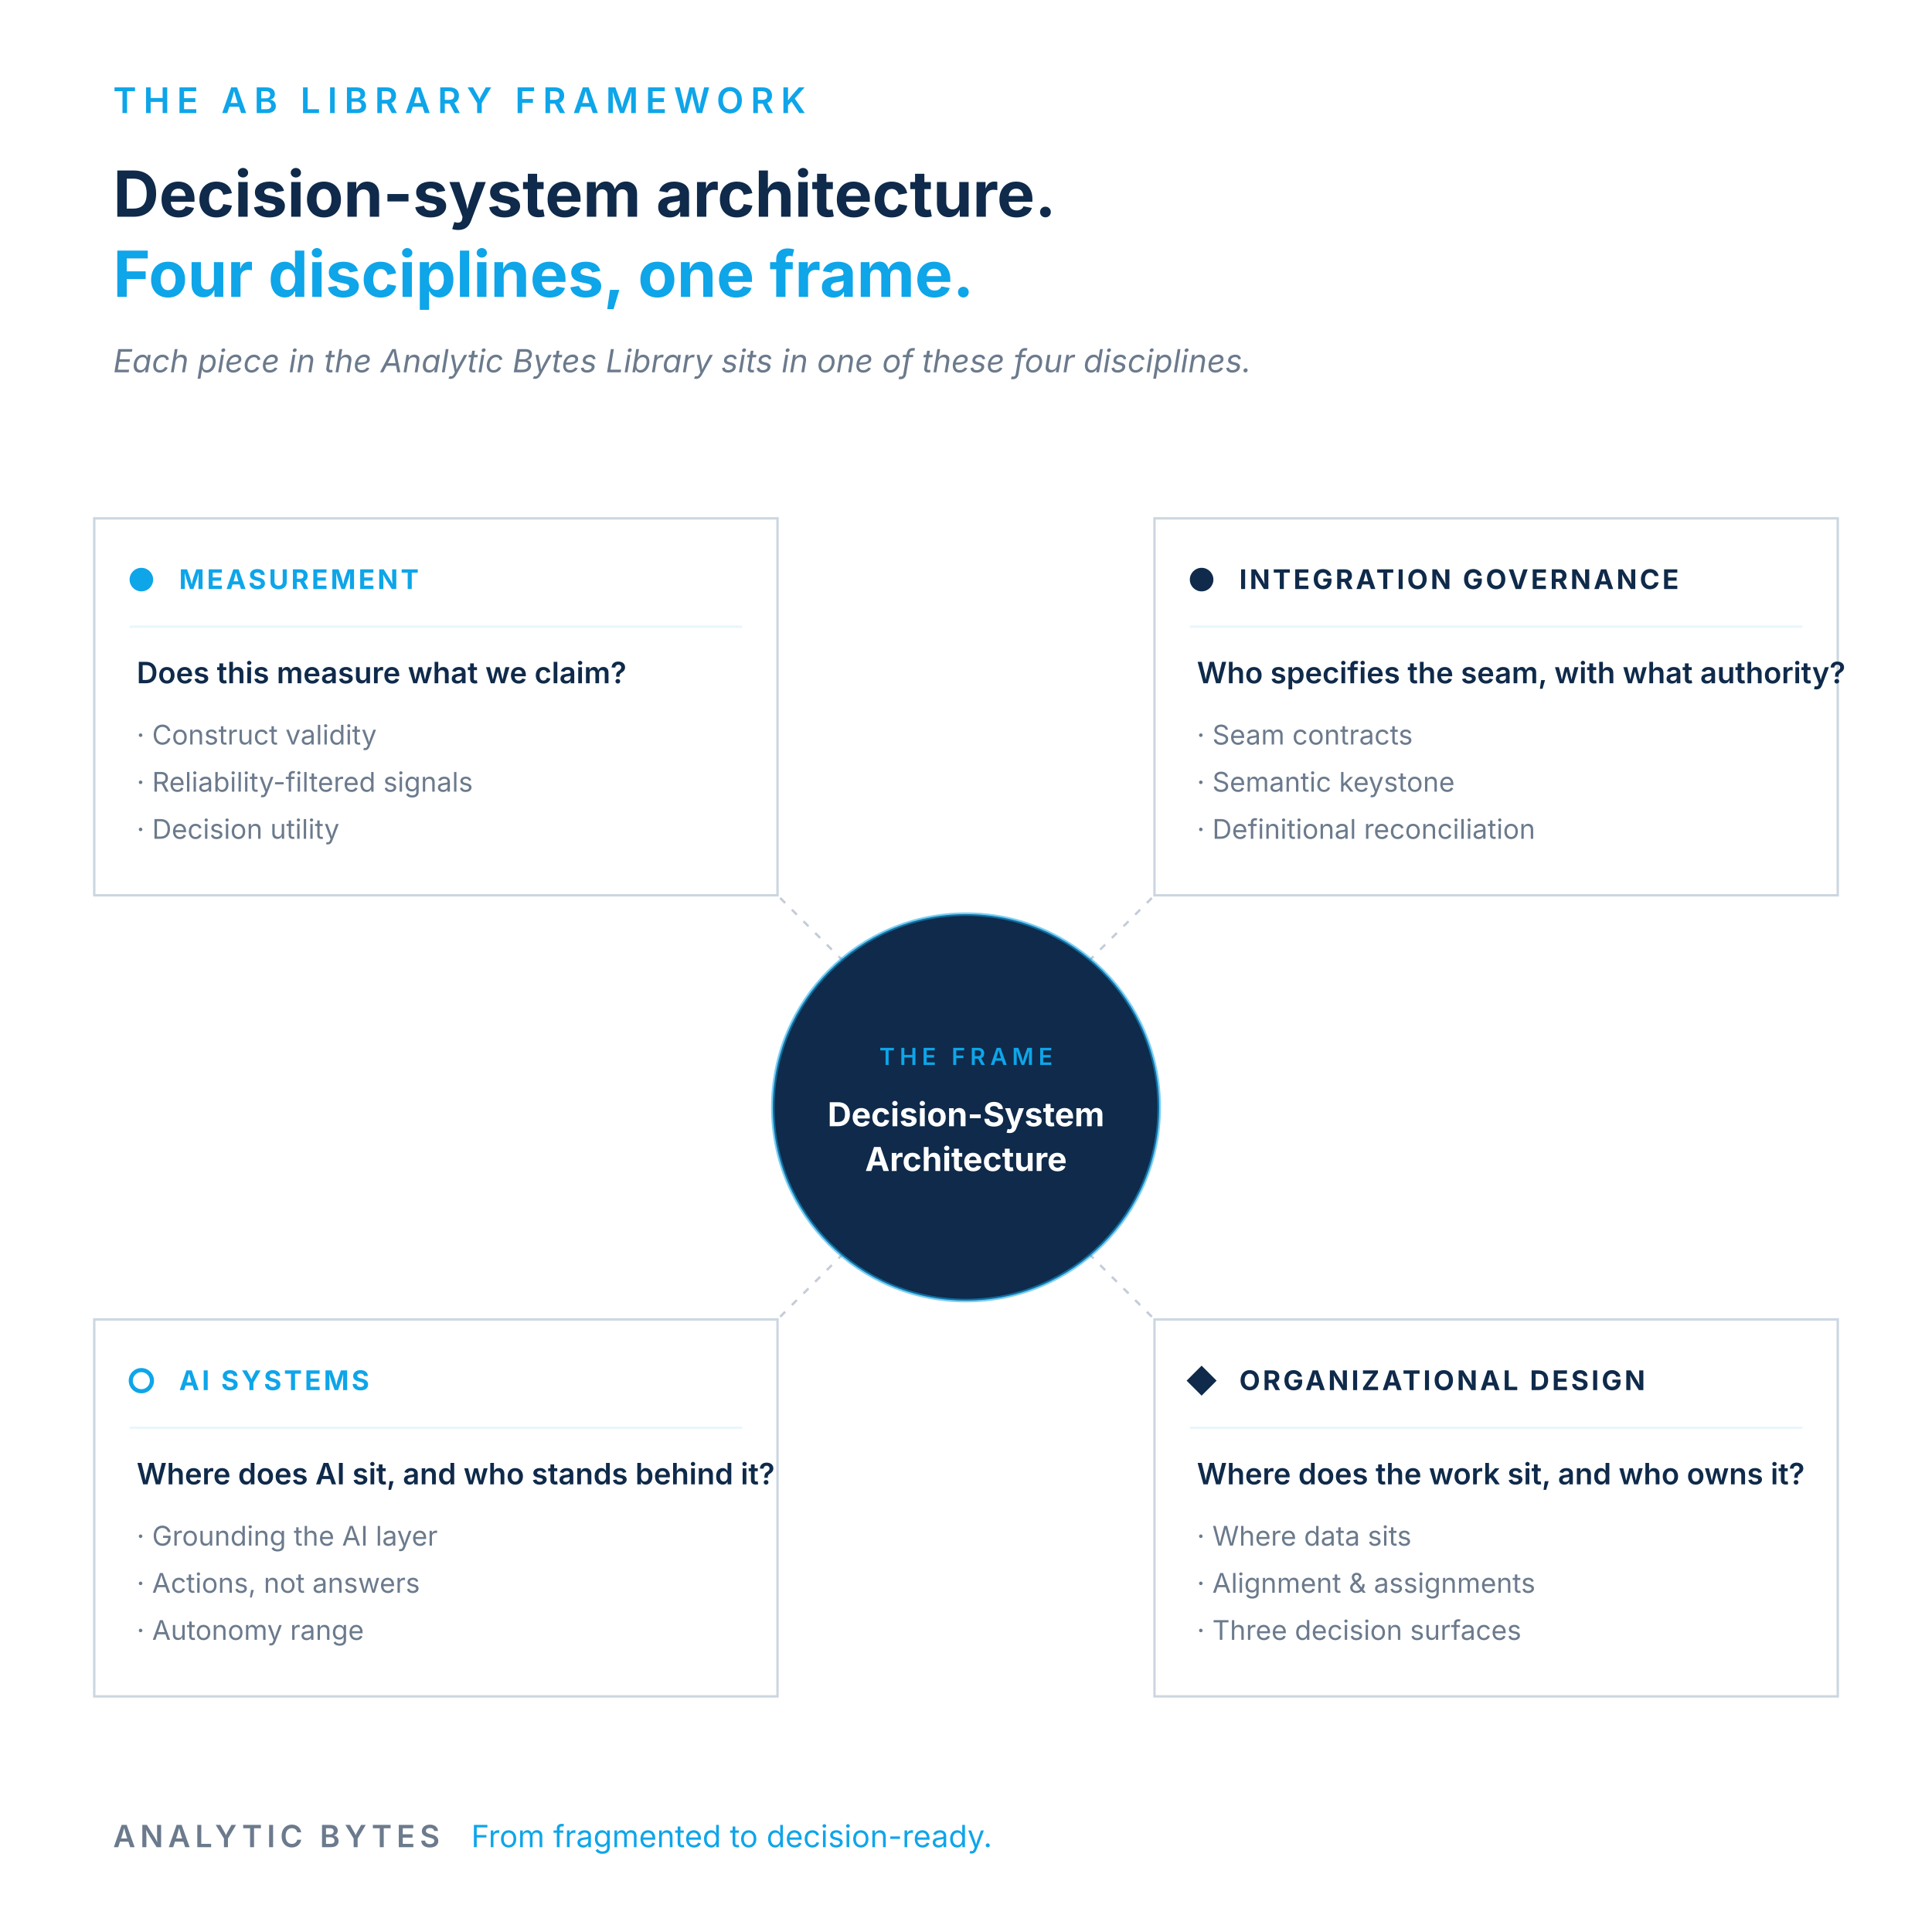
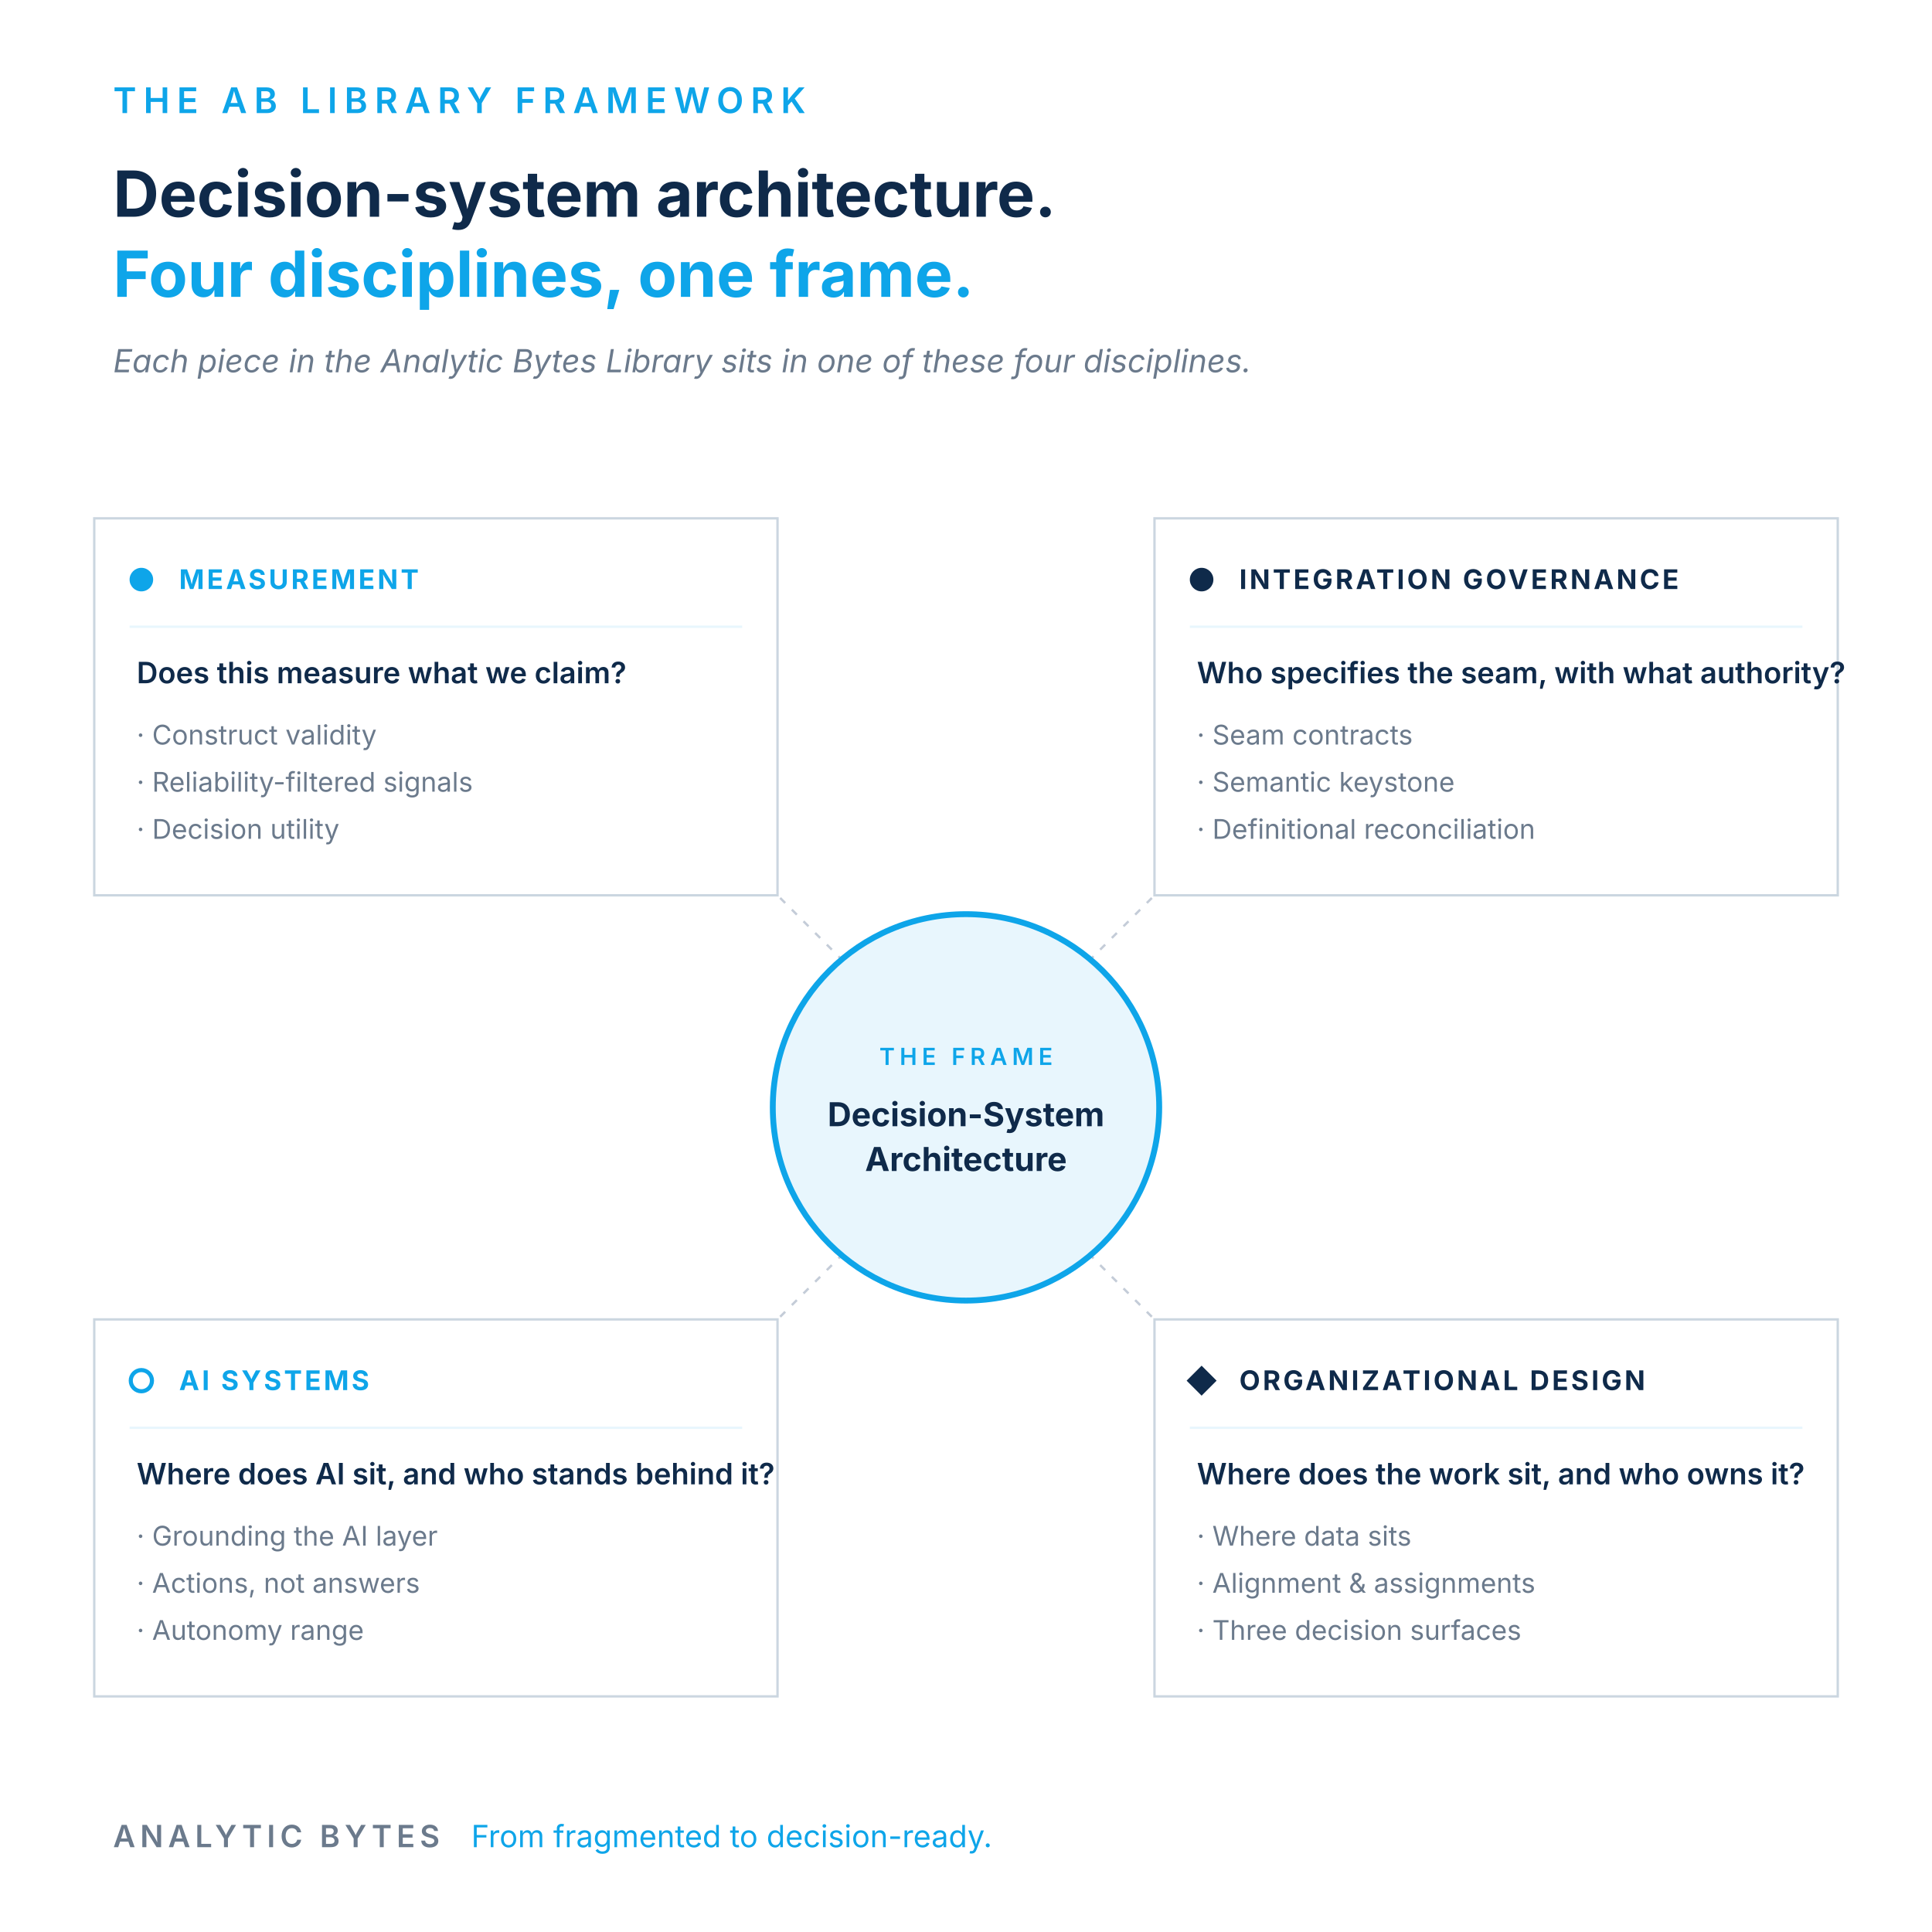
<svg xmlns="http://www.w3.org/2000/svg" viewBox="0 0 820 820" role="img" aria-labelledby="ttl desc" font-family="Inter,Helvetica,Arial,sans-serif">
  <rect width="820" height="820" fill="#FFFFFF" />
  <text x="48" y="48" font-size="15" letter-spacing="3" fill="#0EA5E9" font-weight="600">THE AB LIBRARY FRAMEWORK</text>
  <text x="48" y="92" font-size="27" fill="#0F2A4A" font-weight="700">Decision-system architecture.</text>
  <text x="48" y="126" font-size="27" fill="#0EA5E9" font-weight="700">Four disciplines, one frame.</text>
  <text x="48" y="158" font-size="13.5" fill="#6B7A8C" font-style="italic">Each piece in the Analytic Bytes Library sits in one of these four disciplines.</text>
  <line x1="358" y1="408" x2="330" y2="380" stroke="#94A3B8" stroke-width="1" stroke-dasharray="3 4" opacity="0.55" />
  <line x1="462" y1="408" x2="490" y2="380" stroke="#94A3B8" stroke-width="1" stroke-dasharray="3 4" opacity="0.55" />
  <line x1="358" y1="532" x2="330" y2="560" stroke="#94A3B8" stroke-width="1" stroke-dasharray="3 4" opacity="0.55" />
  <line x1="462" y1="532" x2="490" y2="560" stroke="#94A3B8" stroke-width="1" stroke-dasharray="3 4" opacity="0.55" />
-   <circle cx="410" cy="470" r="82" fill="#0F2A4A" />
-   <circle cx="410" cy="470" r="82" fill="none" stroke="#0EA5E9" stroke-width="1.5" stroke-opacity="0.55" />
+   <circle cx="410" cy="470" r="82" fill="#E8F6FD" stroke="#0EA5E9" stroke-width="2.5" />
  <text x="410" y="452" text-anchor="middle" font-size="10" letter-spacing="2" fill="#0EA5E9" font-weight="600">THE FRAME</text>
-   <text x="410" y="478" text-anchor="middle" font-size="14" fill="#FFFFFF" font-weight="700">Decision-System</text>
-   <text x="410" y="497" text-anchor="middle" font-size="14" fill="#FFFFFF" font-weight="700">Architecture</text>
+   <text x="410" y="478" text-anchor="middle" font-size="14" fill="#0F2A4A" font-weight="700">Decision-System</text>
+   <text x="410" y="497" text-anchor="middle" font-size="14" fill="#0F2A4A" font-weight="700">Architecture</text>
  <rect x="40" y="220" width="290" height="160" fill="none" stroke="#CBD6E0" stroke-width="1" />
  <circle cx="60" cy="246" r="5" fill="#0EA5E9" />
  <text x="76" y="250" font-size="11.5" letter-spacing="1.1" fill="#0EA5E9" font-weight="700">MEASUREMENT</text>
  <line x1="55" y1="266" x2="315" y2="266" stroke="#E8F6FD" stroke-width="1" />
  <text x="58" y="290" font-size="12.5" fill="#0F2A4A" font-weight="600">Does this measure what we claim?</text>
  <text x="58" y="316" font-size="11.5" fill="#6B7A8C">·  Construct validity</text>
  <text x="58" y="336" font-size="11.5" fill="#6B7A8C">·  Reliability-filtered signals</text>
  <text x="58" y="356" font-size="11.5" fill="#6B7A8C">·  Decision utility</text>
  <rect x="490" y="220" width="290" height="160" fill="none" stroke="#CBD6E0" stroke-width="1" />
  <circle cx="510" cy="246" r="5" fill="#0F2A4A" />
  <text x="526" y="250" font-size="11.5" letter-spacing="1.1" fill="#0F2A4A" font-weight="700">INTEGRATION GOVERNANCE</text>
  <line x1="505" y1="266" x2="765" y2="266" stroke="#E8F6FD" stroke-width="1" />
  <text x="508" y="290" font-size="12.5" fill="#0F2A4A" font-weight="600">Who specifies the seam, with what authority?</text>
  <text x="508" y="316" font-size="11.5" fill="#6B7A8C">·  Seam contracts</text>
  <text x="508" y="336" font-size="11.5" fill="#6B7A8C">·  Semantic keystone</text>
  <text x="508" y="356" font-size="11.5" fill="#6B7A8C">·  Definitional reconciliation</text>
  <rect x="40" y="560" width="290" height="160" fill="none" stroke="#CBD6E0" stroke-width="1" />
  <circle cx="60" cy="586" r="4.5" fill="#FFFFFF" stroke="#0EA5E9" stroke-width="1.75" />
  <text x="76" y="590" font-size="11.5" letter-spacing="1.1" fill="#0EA5E9" font-weight="700">AI SYSTEMS</text>
  <line x1="55" y1="606" x2="315" y2="606" stroke="#E8F6FD" stroke-width="1" />
  <text x="58" y="630" font-size="12.5" fill="#0F2A4A" font-weight="600">Where does AI sit, and who stands behind it?</text>
  <text x="58" y="656" font-size="11.5" fill="#6B7A8C">·  Grounding the AI layer</text>
  <text x="58" y="676" font-size="11.5" fill="#6B7A8C">·  Actions, not answers</text>
  <text x="58" y="696" font-size="11.5" fill="#6B7A8C">·  Autonomy range</text>
  <rect x="490" y="560" width="290" height="160" fill="none" stroke="#CBD6E0" stroke-width="1" />
  <g transform="translate(510, 586)">
    <rect x="-4.5" y="-4.5" width="9" height="9" transform="rotate(45)" fill="#0F2A4A" />
  </g>
  <text x="526" y="590" font-size="11.5" letter-spacing="1.1" fill="#0F2A4A" font-weight="700">ORGANIZATIONAL DESIGN</text>
  <line x1="505" y1="606" x2="765" y2="606" stroke="#E8F6FD" stroke-width="1" />
  <text x="508" y="630" font-size="12.5" fill="#0F2A4A" font-weight="600">Where does the work sit, and who owns it?</text>
  <text x="508" y="656" font-size="11.5" fill="#6B7A8C">·  Where data sits</text>
  <text x="508" y="676" font-size="11.5" fill="#6B7A8C">·  Alignment &amp; assignments</text>
  <text x="508" y="696" font-size="11.5" fill="#6B7A8C">·  Three decision surfaces</text>
  <text x="48" y="784" font-size="13" letter-spacing="2" fill="#6B7A8C" font-weight="600">ANALYTIC BYTES</text>
  <text x="200" y="784" font-size="13" fill="#0EA5E9">From fragmented to decision-ready.</text>
</svg>
